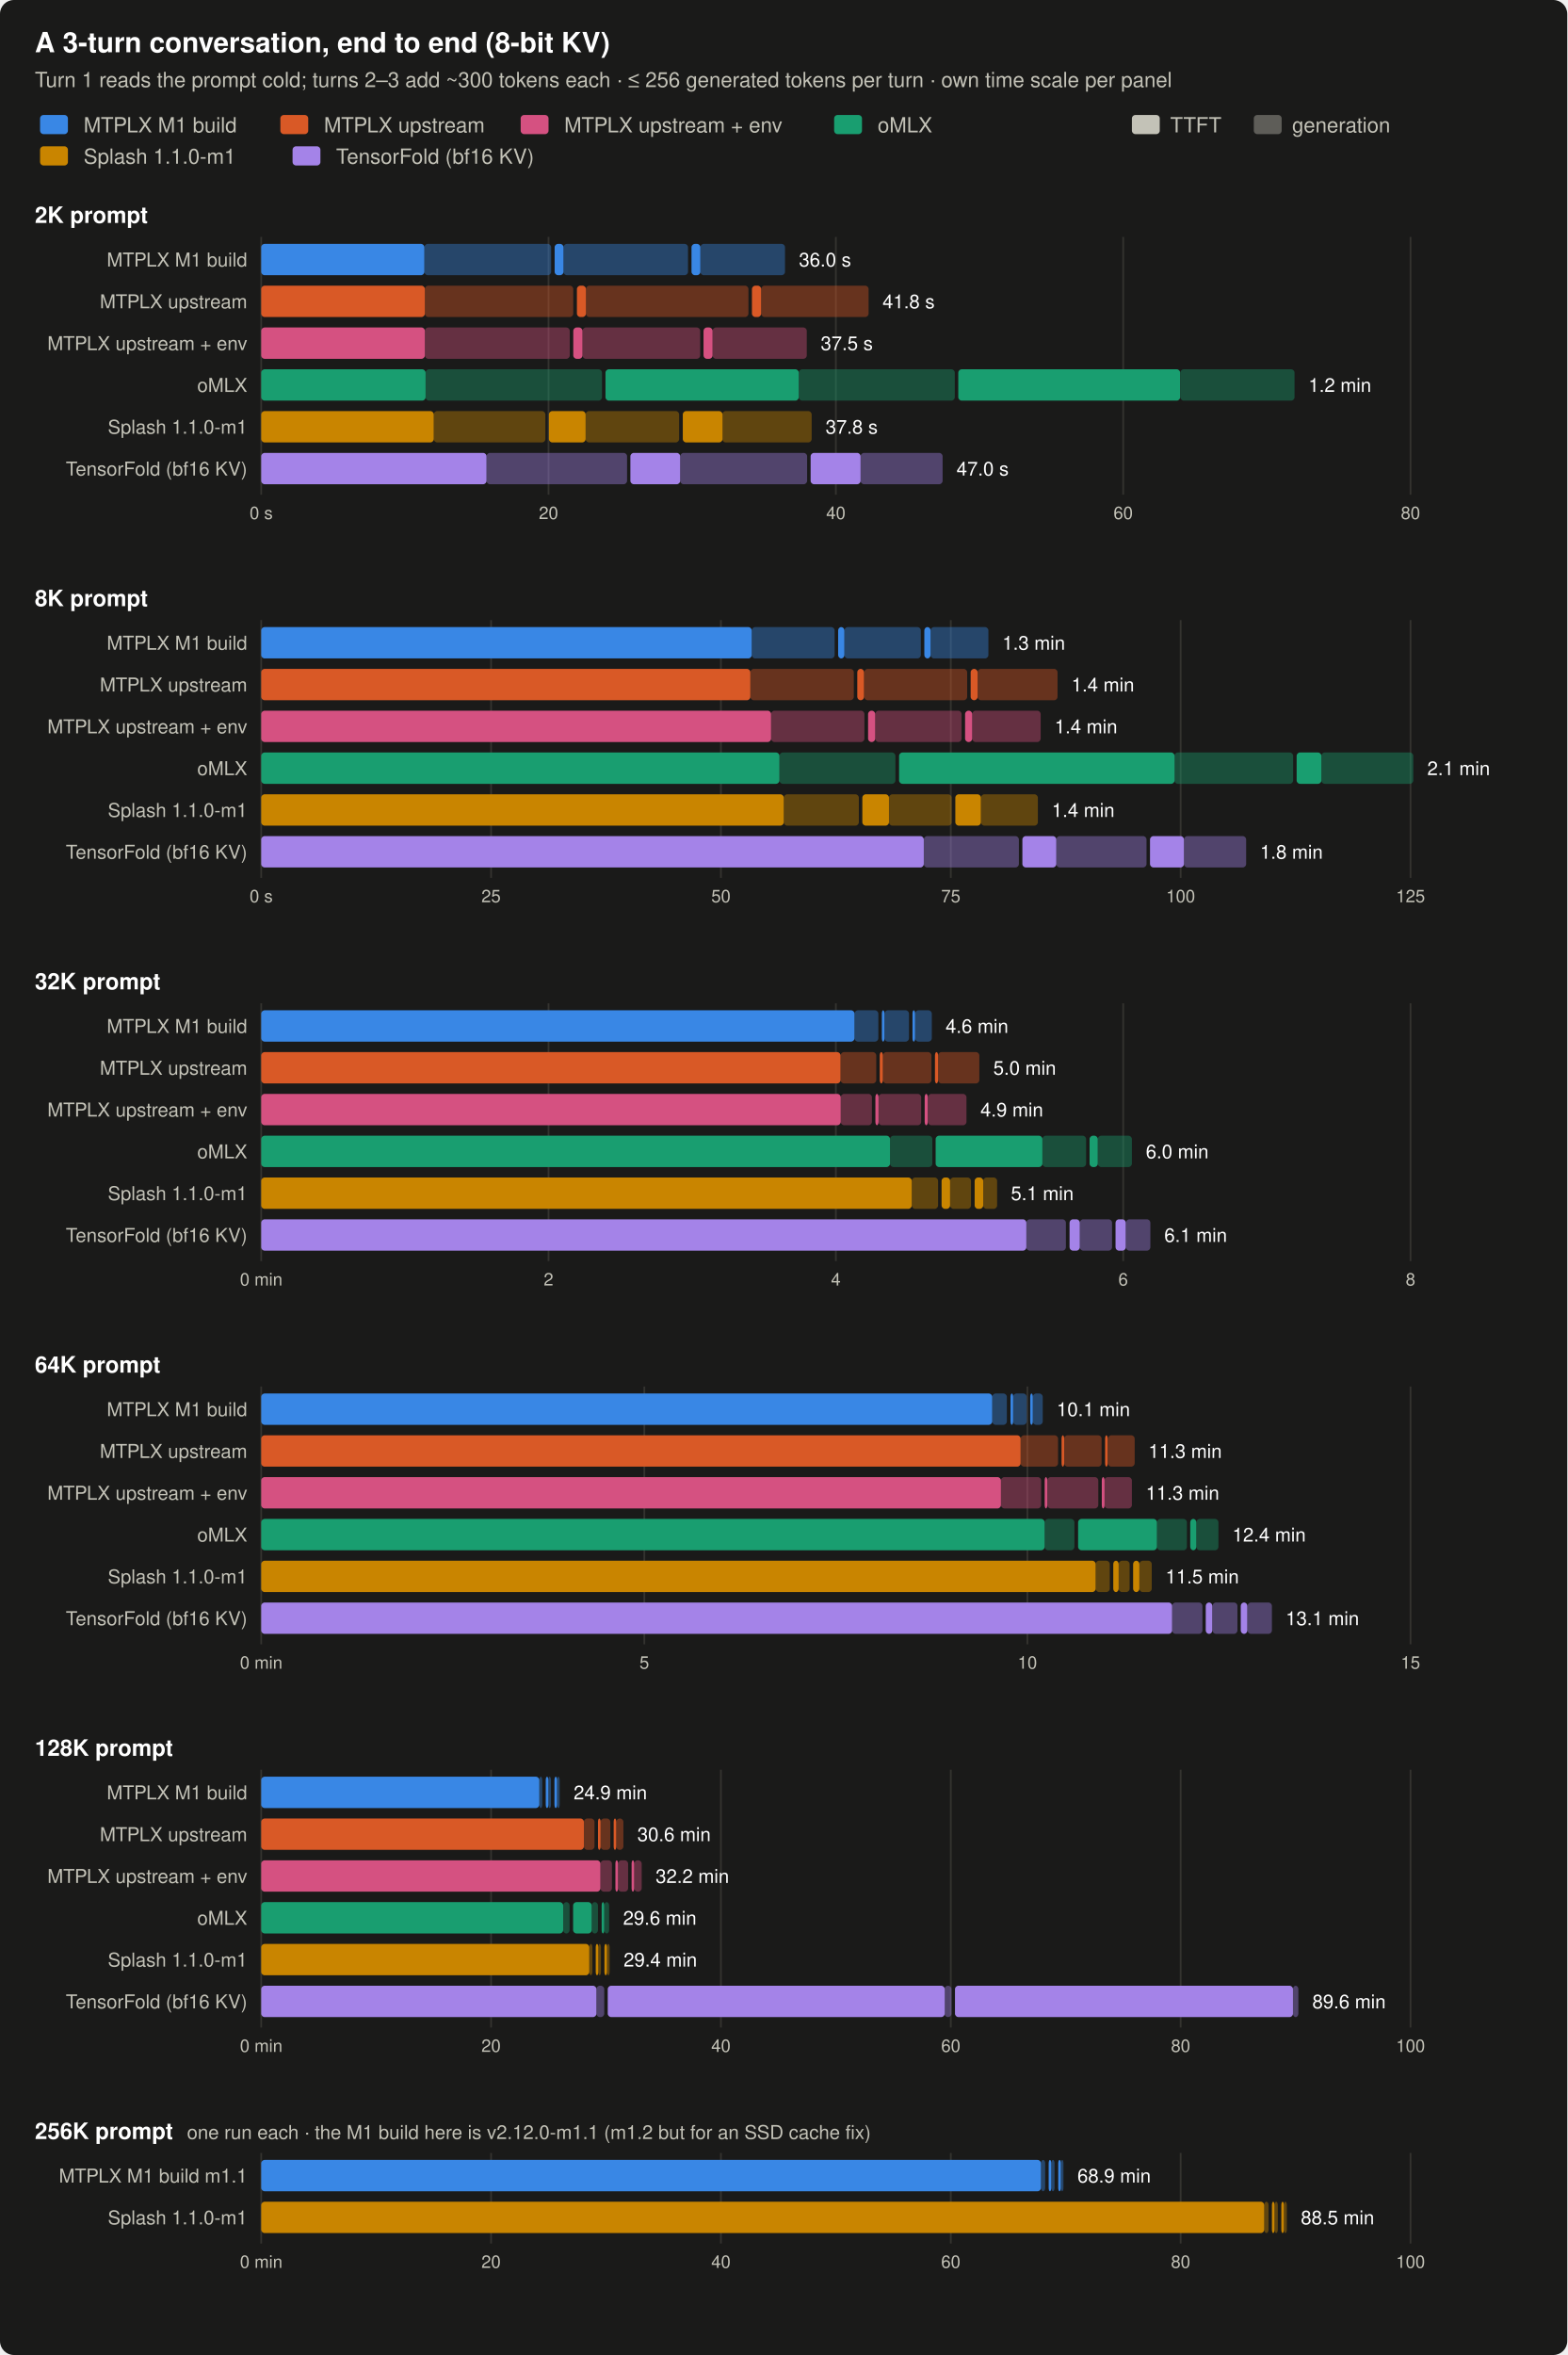
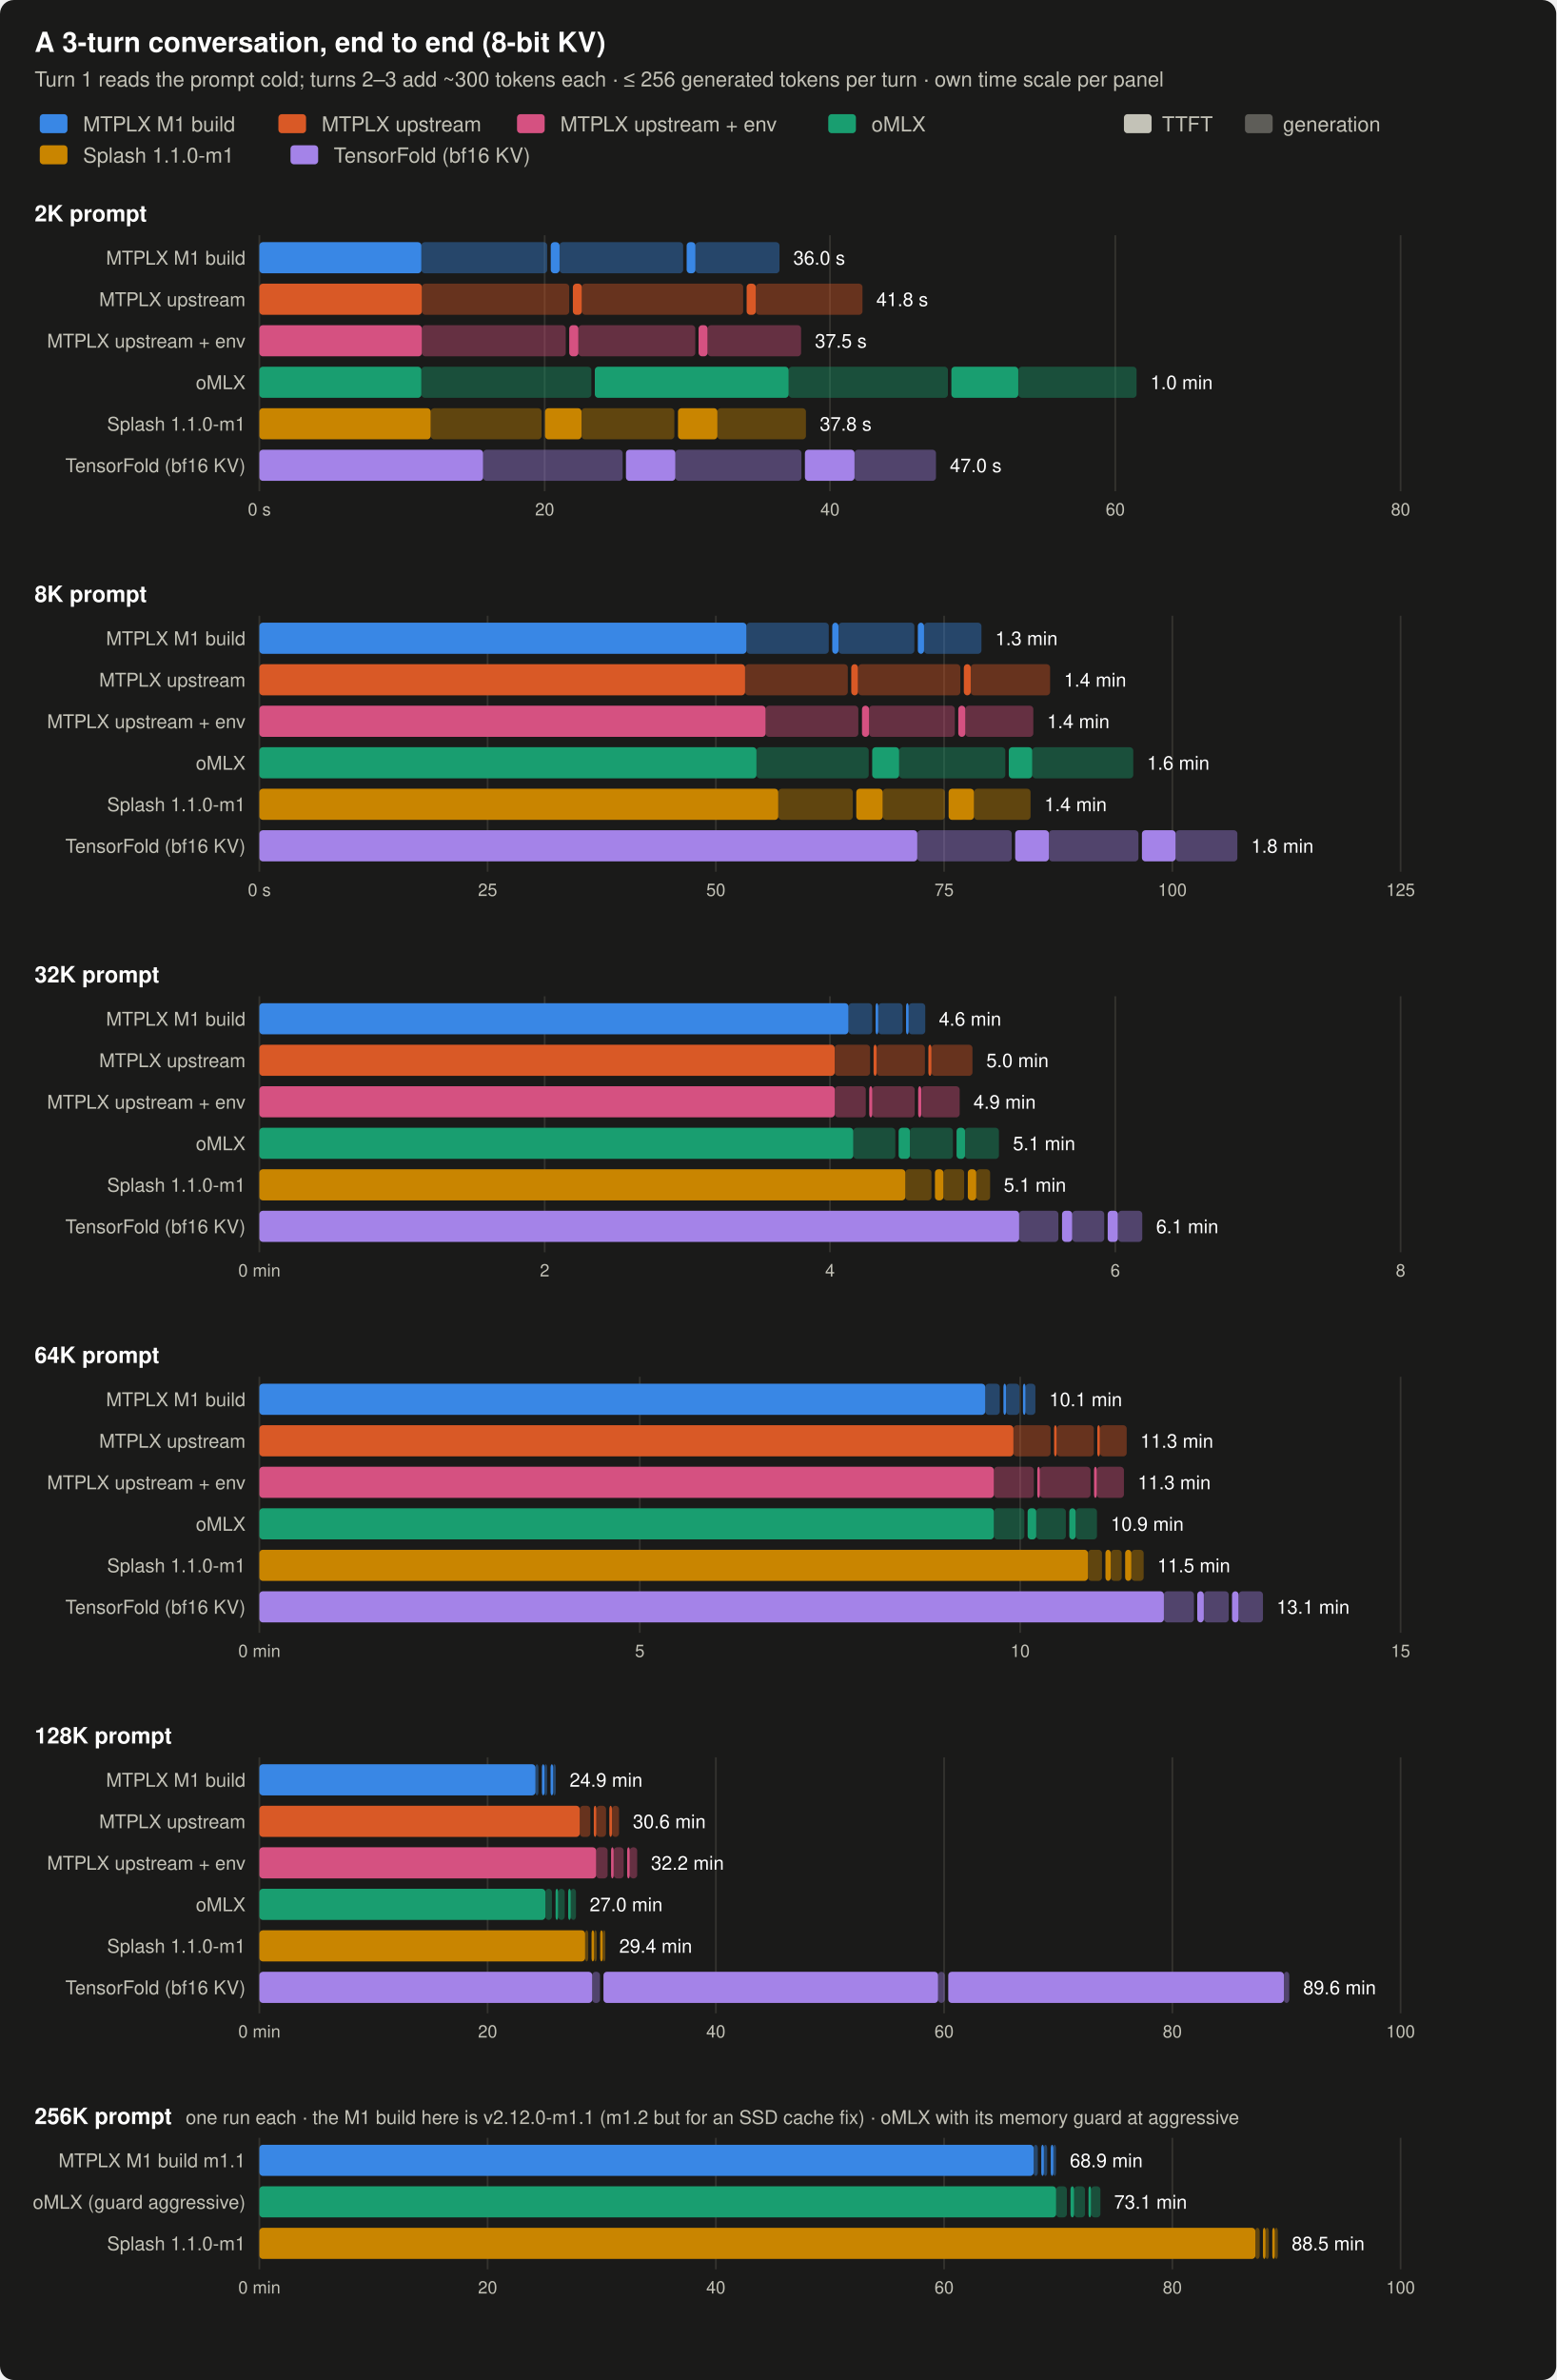
- <svg xmlns="http://www.w3.org/2000/svg" viewBox="0 0 900 1352" width="900" height="1352" role="img" aria-label="A 3-turn conversation, end to end (8-bit KV)" font-family="-apple-system,BlinkMacSystemFont,Segoe UI,Helvetica,Arial,sans-serif">
-   <rect width="900" height="1352" rx="8" fill="#1a1a19" />
+ <svg xmlns="http://www.w3.org/2000/svg" viewBox="0 0 900 1376" width="900" height="1376" role="img" aria-label="A 3-turn conversation, end to end (8-bit KV)" font-family="-apple-system,BlinkMacSystemFont,Segoe UI,Helvetica,Arial,sans-serif">
+   <rect width="900" height="1376" rx="8" fill="#1a1a19" />
  <text x="20" y="30" fill="#ffffff" font-size="16" font-weight="600">A 3-turn conversation, end to end (8-bit KV)</text>
  <text x="20" y="50" fill="#c3c2b7" font-size="12">Turn 1 reads the prompt cold; turns 2–3 add ~300 tokens each · ≤ 256 generated tokens per turn · own time scale per panel</text>
  <rect x="23" y="66" width="16" height="11" rx="2" fill="#3987e5" />
  <text x="48" y="76" fill="#c3c2b7" font-size="12">MTPLX M1 build</text>
  <rect x="161" y="66" width="16" height="11" rx="2" fill="#d95926" />
  <text x="186" y="76" fill="#c3c2b7" font-size="12">MTPLX upstream</text>
  <rect x="299" y="66" width="16" height="11" rx="2" fill="#d55181" />
  <text x="324" y="76" fill="#c3c2b7" font-size="12">MTPLX upstream + env</text>
  <rect x="479" y="66" width="16" height="11" rx="2" fill="#199e70" />
  <text x="504" y="76" fill="#c3c2b7" font-size="12">oMLX</text>
  <rect x="23" y="84" width="16" height="11" rx="2" fill="#c98500" />
  <text x="48" y="94" fill="#c3c2b7" font-size="12">Splash 1.1.0-m1</text>
  <rect x="168" y="84" width="16" height="11" rx="2" fill="#a483e8" />
  <text x="193" y="94" fill="#c3c2b7" font-size="12">TensorFold (bf16 KV)</text>
  <rect x="650" y="66" width="16" height="11" rx="2" fill="#c3c2b7" />
  <text x="672" y="76" fill="#c3c2b7" font-size="12">TTFT</text>
  <rect x="720" y="66" width="16" height="11" rx="2" fill="#c3c2b7" fill-opacity="0.4" />
  <text x="742" y="76" fill="#c3c2b7" font-size="12">generation</text>
  <text x="20" y="128" fill="#ffffff" font-size="13" font-weight="600">2K prompt</text>
  <line x1="150.0" x2="150.0" y1="136" y2="284" stroke="#34332f" />
  <text x="150.0" y="298" fill="#c3c2b7" font-size="10" text-anchor="middle">0 s</text>
  <line x1="315.0" x2="315.0" y1="136" y2="284" stroke="#34332f" />
  <text x="315.0" y="298" fill="#c3c2b7" font-size="10" text-anchor="middle">20 </text>
  <line x1="480.0" x2="480.0" y1="136" y2="284" stroke="#34332f" />
  <text x="480.0" y="298" fill="#c3c2b7" font-size="10" text-anchor="middle">40 </text>
  <line x1="645.0" x2="645.0" y1="136" y2="284" stroke="#34332f" />
  <text x="645.0" y="298" fill="#c3c2b7" font-size="10" text-anchor="middle">60 </text>
  <line x1="810.0" x2="810.0" y1="136" y2="284" stroke="#34332f" />
  <text x="810.0" y="298" fill="#c3c2b7" font-size="10" text-anchor="middle">80 </text>
  <text x="142" y="153" fill="#c3c2b7" font-size="11" text-anchor="end">MTPLX M1 build</text>
  <rect x="150.0" y="140" width="93.7" height="18" rx="2" fill="#3987e5" />
  <rect x="243.7" y="140" width="72.8" height="18" rx="2" fill="#3987e5" fill-opacity="0.4" />
  <rect x="318.5" y="140" width="5.1" height="18" rx="2" fill="#3987e5" />
  <rect x="323.6" y="140" width="71.5" height="18" rx="2" fill="#3987e5" fill-opacity="0.4" />
  <rect x="397.1" y="140" width="5.1" height="18" rx="2" fill="#3987e5" />
  <rect x="402.2" y="140" width="48.6" height="18" rx="2" fill="#3987e5" fill-opacity="0.4" />
  <text x="458.8" y="153" fill="#ffffff" font-size="11">36.0 s</text>
  <text x="142" y="177" fill="#c3c2b7" font-size="11" text-anchor="end">MTPLX upstream</text>
  <rect x="150.0" y="164" width="94.0" height="18" rx="2" fill="#d95926" />
  <rect x="244.0" y="164" width="85.2" height="18" rx="2" fill="#d95926" fill-opacity="0.4" />
  <rect x="331.3" y="164" width="5.2" height="18" rx="2" fill="#d95926" />
  <rect x="336.5" y="164" width="93.3" height="18" rx="2" fill="#d95926" fill-opacity="0.4" />
  <rect x="431.8" y="164" width="5.3" height="18" rx="2" fill="#d95926" />
  <rect x="437.1" y="164" width="61.7" height="18" rx="2" fill="#d95926" fill-opacity="0.4" />
  <text x="506.8" y="177" fill="#ffffff" font-size="11">41.8 s</text>
  <text x="142" y="201" fill="#c3c2b7" font-size="11" text-anchor="end">MTPLX upstream + env</text>
  <rect x="150.0" y="188" width="94.0" height="18" rx="2" fill="#d55181" />
  <rect x="244.0" y="188" width="83.2" height="18" rx="2" fill="#d55181" fill-opacity="0.4" />
  <rect x="329.2" y="188" width="5.3" height="18" rx="2" fill="#d55181" />
  <rect x="334.5" y="188" width="67.6" height="18" rx="2" fill="#d55181" fill-opacity="0.4" />
  <rect x="404.0" y="188" width="5.2" height="18" rx="2" fill="#d55181" />
  <rect x="409.2" y="188" width="54.1" height="18" rx="2" fill="#d55181" fill-opacity="0.4" />
  <text x="471.3" y="201" fill="#ffffff" font-size="11">37.5 s</text>
  <text x="142" y="225" fill="#c3c2b7" font-size="11" text-anchor="end">oMLX</text>
-   <rect x="150.0" y="212" width="94.4" height="18" rx="2" fill="#199e70" />
-   <rect x="244.4" y="212" width="101.3" height="18" rx="2" fill="#199e70" fill-opacity="0.4" />
-   <rect x="347.7" y="212" width="111.0" height="18" rx="2" fill="#199e70" />
-   <rect x="458.7" y="212" width="89.6" height="18" rx="2" fill="#199e70" fill-opacity="0.4" />
-   <rect x="550.3" y="212" width="127.4" height="18" rx="2" fill="#199e70" />
-   <rect x="677.8" y="212" width="65.6" height="18" rx="2" fill="#199e70" fill-opacity="0.4" />
-   <text x="751.4" y="225" fill="#ffffff" font-size="11">1.2 min</text>
+   <rect x="150.0" y="212" width="93.7" height="18" rx="2" fill="#199e70" />
+   <rect x="243.7" y="212" width="98.3" height="18" rx="2" fill="#199e70" fill-opacity="0.4" />
+   <rect x="344.0" y="212" width="112.1" height="18" rx="2" fill="#199e70" />
+   <rect x="456.1" y="212" width="92.1" height="18" rx="2" fill="#199e70" fill-opacity="0.4" />
+   <rect x="550.2" y="212" width="38.7" height="18" rx="2" fill="#199e70" />
+   <rect x="589.0" y="212" width="68.3" height="18" rx="2" fill="#199e70" fill-opacity="0.4" />
+   <text x="665.3" y="225" fill="#ffffff" font-size="11">1.0 min</text>
  <text x="142" y="249" fill="#c3c2b7" font-size="11" text-anchor="end">Splash 1.1.0-m1</text>
  <rect x="150.0" y="236" width="99.1" height="18" rx="2" fill="#c98500" />
  <rect x="249.1" y="236" width="64.1" height="18" rx="2" fill="#c98500" fill-opacity="0.4" />
  <rect x="315.2" y="236" width="21.1" height="18" rx="2" fill="#c98500" />
  <rect x="336.3" y="236" width="53.7" height="18" rx="2" fill="#c98500" fill-opacity="0.4" />
  <rect x="392.1" y="236" width="22.8" height="18" rx="2" fill="#c98500" />
  <rect x="414.8" y="236" width="51.3" height="18" rx="2" fill="#c98500" fill-opacity="0.4" />
  <text x="474.1" y="249" fill="#ffffff" font-size="11">37.8 s</text>
  <text x="142" y="273" fill="#c3c2b7" font-size="11" text-anchor="end">TensorFold (bf16 KV)</text>
  <rect x="150.0" y="260" width="129.4" height="18" rx="2" fill="#a483e8" />
  <rect x="279.4" y="260" width="80.7" height="18" rx="2" fill="#a483e8" fill-opacity="0.4" />
  <rect x="362.0" y="260" width="28.6" height="18" rx="2" fill="#a483e8" />
  <rect x="390.6" y="260" width="72.9" height="18" rx="2" fill="#a483e8" fill-opacity="0.4" />
  <rect x="465.5" y="260" width="28.7" height="18" rx="2" fill="#a483e8" />
  <rect x="494.2" y="260" width="47.1" height="18" rx="2" fill="#a483e8" fill-opacity="0.4" />
  <text x="549.3" y="273" fill="#ffffff" font-size="11">47.0 s</text>
  <text x="20" y="348" fill="#ffffff" font-size="13" font-weight="600">8K prompt</text>
  <line x1="150.0" x2="150.0" y1="356" y2="504" stroke="#34332f" />
  <text x="150.0" y="518" fill="#c3c2b7" font-size="10" text-anchor="middle">0 s</text>
  <line x1="282.0" x2="282.0" y1="356" y2="504" stroke="#34332f" />
  <text x="282.0" y="518" fill="#c3c2b7" font-size="10" text-anchor="middle">25 </text>
  <line x1="414.0" x2="414.0" y1="356" y2="504" stroke="#34332f" />
  <text x="414.0" y="518" fill="#c3c2b7" font-size="10" text-anchor="middle">50 </text>
  <line x1="546.0" x2="546.0" y1="356" y2="504" stroke="#34332f" />
  <text x="546.0" y="518" fill="#c3c2b7" font-size="10" text-anchor="middle">75 </text>
  <line x1="678.0" x2="678.0" y1="356" y2="504" stroke="#34332f" />
  <text x="678.0" y="518" fill="#c3c2b7" font-size="10" text-anchor="middle">100 </text>
  <line x1="810.0" x2="810.0" y1="356" y2="504" stroke="#34332f" />
  <text x="810.0" y="518" fill="#c3c2b7" font-size="10" text-anchor="middle">125 </text>
  <text x="142" y="373" fill="#c3c2b7" font-size="11" text-anchor="end">MTPLX M1 build</text>
  <rect x="150.0" y="360" width="281.7" height="18" rx="2" fill="#3987e5" />
  <rect x="431.7" y="360" width="47.6" height="18" rx="2" fill="#3987e5" fill-opacity="0.4" />
  <rect x="481.3" y="360" width="3.6" height="18" rx="2" fill="#3987e5" />
  <rect x="484.9" y="360" width="43.9" height="18" rx="2" fill="#3987e5" fill-opacity="0.4" />
  <rect x="530.8" y="360" width="3.6" height="18" rx="2" fill="#3987e5" />
  <rect x="534.4" y="360" width="33.2" height="18" rx="2" fill="#3987e5" fill-opacity="0.4" />
  <text x="575.6" y="373" fill="#ffffff" font-size="11">1.3 min</text>
  <text x="142" y="397" fill="#c3c2b7" font-size="11" text-anchor="end">MTPLX upstream</text>
  <rect x="150.0" y="384" width="280.9" height="18" rx="2" fill="#d95926" />
  <rect x="430.9" y="384" width="59.4" height="18" rx="2" fill="#d95926" fill-opacity="0.4" />
  <rect x="492.3" y="384" width="3.9" height="18" rx="2" fill="#d95926" />
  <rect x="496.3" y="384" width="59.1" height="18" rx="2" fill="#d95926" fill-opacity="0.4" />
  <rect x="557.4" y="384" width="4.0" height="18" rx="2" fill="#d95926" />
  <rect x="561.4" y="384" width="45.9" height="18" rx="2" fill="#d95926" fill-opacity="0.4" />
  <text x="615.3" y="397" fill="#ffffff" font-size="11">1.4 min</text>
  <text x="142" y="421" fill="#c3c2b7" font-size="11" text-anchor="end">MTPLX upstream + env</text>
  <rect x="150.0" y="408" width="292.8" height="18" rx="2" fill="#d55181" />
  <rect x="442.8" y="408" width="53.6" height="18" rx="2" fill="#d55181" fill-opacity="0.4" />
  <rect x="498.5" y="408" width="4.1" height="18" rx="2" fill="#d55181" />
  <rect x="502.6" y="408" width="49.6" height="18" rx="2" fill="#d55181" fill-opacity="0.4" />
  <rect x="554.2" y="408" width="4.1" height="18" rx="2" fill="#d55181" />
  <rect x="558.3" y="408" width="39.3" height="18" rx="2" fill="#d55181" fill-opacity="0.4" />
  <text x="605.6" y="421" fill="#ffffff" font-size="11">1.4 min</text>
  <text x="142" y="445" fill="#c3c2b7" font-size="11" text-anchor="end">oMLX</text>
-   <rect x="150.0" y="432" width="297.6" height="18" rx="2" fill="#199e70" />
-   <rect x="447.6" y="432" width="66.6" height="18" rx="2" fill="#199e70" fill-opacity="0.4" />
-   <rect x="516.3" y="432" width="158.2" height="18" rx="2" fill="#199e70" />
-   <rect x="674.4" y="432" width="68.2" height="18" rx="2" fill="#199e70" fill-opacity="0.4" />
-   <rect x="744.6" y="432" width="14.2" height="18" rx="2" fill="#199e70" />
-   <rect x="758.8" y="432" width="52.8" height="18" rx="2" fill="#199e70" fill-opacity="0.4" />
-   <text x="819.6" y="445" fill="#ffffff" font-size="11">2.1 min</text>
+   <rect x="150.0" y="432" width="287.5" height="18" rx="2" fill="#199e70" />
+   <rect x="437.5" y="432" width="64.9" height="18" rx="2" fill="#199e70" fill-opacity="0.4" />
+   <rect x="504.4" y="432" width="15.6" height="18" rx="2" fill="#199e70" />
+   <rect x="520.0" y="432" width="61.4" height="18" rx="2" fill="#199e70" fill-opacity="0.4" />
+   <rect x="583.4" y="432" width="13.6" height="18" rx="2" fill="#199e70" />
+   <rect x="597.0" y="432" width="58.4" height="18" rx="2" fill="#199e70" fill-opacity="0.4" />
+   <text x="663.4" y="445" fill="#ffffff" font-size="11">1.6 min</text>
  <text x="142" y="469" fill="#c3c2b7" font-size="11" text-anchor="end">Splash 1.1.0-m1</text>
  <rect x="150.0" y="456" width="300.1" height="18" rx="2" fill="#c98500" />
  <rect x="450.1" y="456" width="43.1" height="18" rx="2" fill="#c98500" fill-opacity="0.4" />
  <rect x="495.2" y="456" width="15.3" height="18" rx="2" fill="#c98500" />
  <rect x="510.5" y="456" width="36.0" height="18" rx="2" fill="#c98500" fill-opacity="0.4" />
  <rect x="548.6" y="456" width="14.7" height="18" rx="2" fill="#c98500" />
  <rect x="563.3" y="456" width="32.7" height="18" rx="2" fill="#c98500" fill-opacity="0.4" />
  <text x="604.0" y="469" fill="#ffffff" font-size="11">1.4 min</text>
  <text x="142" y="493" fill="#c3c2b7" font-size="11" text-anchor="end">TensorFold (bf16 KV)</text>
  <rect x="150.0" y="480" width="380.5" height="18" rx="2" fill="#a483e8" />
  <rect x="530.5" y="480" width="54.6" height="18" rx="2" fill="#a483e8" fill-opacity="0.4" />
  <rect x="587.1" y="480" width="19.5" height="18" rx="2" fill="#a483e8" />
  <rect x="606.6" y="480" width="51.8" height="18" rx="2" fill="#a483e8" fill-opacity="0.4" />
  <rect x="660.4" y="480" width="19.5" height="18" rx="2" fill="#a483e8" />
  <rect x="679.9" y="480" width="35.7" height="18" rx="2" fill="#a483e8" fill-opacity="0.4" />
  <text x="723.6" y="493" fill="#ffffff" font-size="11">1.8 min</text>
  <text x="20" y="568" fill="#ffffff" font-size="13" font-weight="600">32K prompt</text>
  <line x1="150.0" x2="150.0" y1="576" y2="724" stroke="#34332f" />
  <text x="150.0" y="738" fill="#c3c2b7" font-size="10" text-anchor="middle">0 min</text>
  <line x1="315.0" x2="315.0" y1="576" y2="724" stroke="#34332f" />
  <text x="315.0" y="738" fill="#c3c2b7" font-size="10" text-anchor="middle">2 </text>
  <line x1="480.0" x2="480.0" y1="576" y2="724" stroke="#34332f" />
  <text x="480.0" y="738" fill="#c3c2b7" font-size="10" text-anchor="middle">4 </text>
  <line x1="645.0" x2="645.0" y1="576" y2="724" stroke="#34332f" />
  <text x="645.0" y="738" fill="#c3c2b7" font-size="10" text-anchor="middle">6 </text>
  <line x1="810.0" x2="810.0" y1="576" y2="724" stroke="#34332f" />
  <text x="810.0" y="738" fill="#c3c2b7" font-size="10" text-anchor="middle">8 </text>
  <text x="142" y="593" fill="#c3c2b7" font-size="11" text-anchor="end">MTPLX M1 build</text>
  <rect x="150.0" y="580" width="340.7" height="18" rx="2" fill="#3987e5" />
  <rect x="490.7" y="580" width="13.7" height="18" rx="2" fill="#3987e5" fill-opacity="0.4" />
  <rect x="506.4" y="580" width="1.5" height="18" rx="2" fill="#3987e5" />
  <rect x="507.9" y="580" width="14.1" height="18" rx="2" fill="#3987e5" fill-opacity="0.4" />
  <rect x="524.0" y="580" width="1.5" height="18" rx="2" fill="#3987e5" />
  <rect x="525.5" y="580" width="9.6" height="18" rx="2" fill="#3987e5" fill-opacity="0.4" />
  <text x="543.0" y="593" fill="#ffffff" font-size="11">4.6 min</text>
  <text x="142" y="617" fill="#c3c2b7" font-size="11" text-anchor="end">MTPLX upstream</text>
  <rect x="150.0" y="604" width="332.7" height="18" rx="2" fill="#d95926" />
  <rect x="482.7" y="604" width="20.5" height="18" rx="2" fill="#d95926" fill-opacity="0.4" />
  <rect x="505.2" y="604" width="1.8" height="18" rx="2" fill="#d95926" />
  <rect x="507.0" y="604" width="27.9" height="18" rx="2" fill="#d95926" fill-opacity="0.4" />
  <rect x="536.9" y="604" width="1.8" height="18" rx="2" fill="#d95926" />
  <rect x="538.7" y="604" width="23.7" height="18" rx="2" fill="#d95926" fill-opacity="0.4" />
  <text x="570.4" y="617" fill="#ffffff" font-size="11">5.0 min</text>
  <text x="142" y="641" fill="#c3c2b7" font-size="11" text-anchor="end">MTPLX upstream + env</text>
  <rect x="150.0" y="628" width="332.8" height="18" rx="2" fill="#d55181" />
  <rect x="482.8" y="628" width="17.9" height="18" rx="2" fill="#d55181" fill-opacity="0.4" />
  <rect x="502.7" y="628" width="1.8" height="18" rx="2" fill="#d55181" />
  <rect x="504.5" y="628" width="24.5" height="18" rx="2" fill="#d55181" fill-opacity="0.4" />
  <rect x="531.0" y="628" width="1.8" height="18" rx="2" fill="#d55181" />
  <rect x="532.9" y="628" width="22.1" height="18" rx="2" fill="#d55181" fill-opacity="0.4" />
  <text x="563.0" y="641" fill="#ffffff" font-size="11">4.9 min</text>
  <text x="142" y="665" fill="#c3c2b7" font-size="11" text-anchor="end">oMLX</text>
-   <rect x="150.0" y="652" width="361.1" height="18" rx="2" fill="#199e70" />
-   <rect x="511.1" y="652" width="24.3" height="18" rx="2" fill="#199e70" fill-opacity="0.4" />
-   <rect x="537.3" y="652" width="61.3" height="18" rx="2" fill="#199e70" />
-   <rect x="598.6" y="652" width="25.1" height="18" rx="2" fill="#199e70" fill-opacity="0.4" />
-   <rect x="625.7" y="652" width="4.7" height="18" rx="2" fill="#199e70" />
-   <rect x="630.4" y="652" width="19.6" height="18" rx="2" fill="#199e70" fill-opacity="0.4" />
-   <text x="658.0" y="665" fill="#ffffff" font-size="11">6.0 min</text>
+   <rect x="150.0" y="652" width="343.5" height="18" rx="2" fill="#199e70" />
+   <rect x="493.5" y="652" width="24.3" height="18" rx="2" fill="#199e70" fill-opacity="0.4" />
+   <rect x="519.7" y="652" width="6.5" height="18" rx="2" fill="#199e70" />
+   <rect x="526.2" y="652" width="24.9" height="18" rx="2" fill="#199e70" fill-opacity="0.4" />
+   <rect x="553.2" y="652" width="4.9" height="18" rx="2" fill="#199e70" />
+   <rect x="558.0" y="652" width="19.7" height="18" rx="2" fill="#199e70" fill-opacity="0.4" />
+   <text x="585.8" y="665" fill="#ffffff" font-size="11">5.1 min</text>
  <text x="142" y="689" fill="#c3c2b7" font-size="11" text-anchor="end">Splash 1.1.0-m1</text>
  <rect x="150.0" y="676" width="373.6" height="18" rx="2" fill="#c98500" />
  <rect x="523.6" y="676" width="15.1" height="18" rx="2" fill="#c98500" fill-opacity="0.4" />
  <rect x="540.7" y="676" width="4.9" height="18" rx="2" fill="#c98500" />
  <rect x="545.6" y="676" width="12.0" height="18" rx="2" fill="#c98500" fill-opacity="0.4" />
  <rect x="559.7" y="676" width="4.9" height="18" rx="2" fill="#c98500" />
  <rect x="564.6" y="676" width="8.0" height="18" rx="2" fill="#c98500" fill-opacity="0.4" />
  <text x="580.5" y="689" fill="#ffffff" font-size="11">5.1 min</text>
  <text x="142" y="713" fill="#c3c2b7" font-size="11" text-anchor="end">TensorFold (bf16 KV)</text>
  <rect x="150.0" y="700" width="439.4" height="18" rx="2" fill="#a483e8" />
  <rect x="589.4" y="700" width="22.7" height="18" rx="2" fill="#a483e8" fill-opacity="0.4" />
  <rect x="614.2" y="700" width="5.9" height="18" rx="2" fill="#a483e8" />
  <rect x="620.1" y="700" width="18.5" height="18" rx="2" fill="#a483e8" fill-opacity="0.4" />
  <rect x="640.6" y="700" width="5.9" height="18" rx="2" fill="#a483e8" />
  <rect x="646.6" y="700" width="14.0" height="18" rx="2" fill="#a483e8" fill-opacity="0.4" />
  <text x="668.6" y="713" fill="#ffffff" font-size="11">6.1 min</text>
  <text x="20" y="788" fill="#ffffff" font-size="13" font-weight="600">64K prompt</text>
  <line x1="150.0" x2="150.0" y1="796" y2="944" stroke="#34332f" />
  <text x="150.0" y="958" fill="#c3c2b7" font-size="10" text-anchor="middle">0 min</text>
  <line x1="370.0" x2="370.0" y1="796" y2="944" stroke="#34332f" />
  <text x="370.0" y="958" fill="#c3c2b7" font-size="10" text-anchor="middle">5 </text>
  <line x1="590.0" x2="590.0" y1="796" y2="944" stroke="#34332f" />
  <text x="590.0" y="958" fill="#c3c2b7" font-size="10" text-anchor="middle">10 </text>
  <line x1="810.0" x2="810.0" y1="796" y2="944" stroke="#34332f" />
  <text x="810.0" y="958" fill="#c3c2b7" font-size="10" text-anchor="middle">15 </text>
  <text x="142" y="813" fill="#c3c2b7" font-size="11" text-anchor="end">MTPLX M1 build</text>
  <rect x="150.0" y="800" width="419.8" height="18" rx="2" fill="#3987e5" />
  <rect x="569.8" y="800" width="8.4" height="18" rx="2" fill="#3987e5" fill-opacity="0.4" />
  <rect x="580.3" y="800" width="1.5" height="18" rx="2" fill="#3987e5" />
  <rect x="581.8" y="800" width="7.8" height="18" rx="2" fill="#3987e5" fill-opacity="0.4" />
  <rect x="591.6" y="800" width="1.5" height="18" rx="2" fill="#3987e5" />
  <rect x="593.1" y="800" width="5.7" height="18" rx="2" fill="#3987e5" fill-opacity="0.4" />
  <text x="606.8" y="813" fill="#ffffff" font-size="11">10.1 min</text>
  <text x="142" y="837" fill="#c3c2b7" font-size="11" text-anchor="end">MTPLX upstream</text>
  <rect x="150.0" y="824" width="436.1" height="18" rx="2" fill="#d95926" />
  <rect x="586.1" y="824" width="21.5" height="18" rx="2" fill="#d95926" fill-opacity="0.4" />
  <rect x="609.6" y="824" width="1.5" height="18" rx="2" fill="#d95926" />
  <rect x="611.1" y="824" width="21.5" height="18" rx="2" fill="#d95926" fill-opacity="0.4" />
  <rect x="634.6" y="824" width="1.5" height="18" rx="2" fill="#d95926" />
  <rect x="636.2" y="824" width="15.4" height="18" rx="2" fill="#d95926" fill-opacity="0.4" />
  <text x="659.5" y="837" fill="#ffffff" font-size="11">11.3 min</text>
  <text x="142" y="861" fill="#c3c2b7" font-size="11" text-anchor="end">MTPLX upstream + env</text>
  <rect x="150.0" y="848" width="424.8" height="18" rx="2" fill="#d55181" />
  <rect x="574.8" y="848" width="23.1" height="18" rx="2" fill="#d55181" fill-opacity="0.4" />
  <rect x="599.9" y="848" width="1.5" height="18" rx="2" fill="#d55181" />
  <rect x="601.4" y="848" width="29.3" height="18" rx="2" fill="#d55181" fill-opacity="0.4" />
  <rect x="632.7" y="848" width="1.6" height="18" rx="2" fill="#d55181" />
  <rect x="634.2" y="848" width="15.8" height="18" rx="2" fill="#d55181" fill-opacity="0.4" />
  <text x="658.0" y="861" fill="#ffffff" font-size="11">11.3 min</text>
  <text x="142" y="885" fill="#c3c2b7" font-size="11" text-anchor="end">oMLX</text>
-   <rect x="150.0" y="872" width="449.9" height="18" rx="2" fill="#199e70" />
-   <rect x="599.9" y="872" width="17.1" height="18" rx="2" fill="#199e70" fill-opacity="0.4" />
-   <rect x="619.1" y="872" width="45.3" height="18" rx="2" fill="#199e70" />
-   <rect x="664.4" y="872" width="17.2" height="18" rx="2" fill="#199e70" fill-opacity="0.4" />
-   <rect x="683.5" y="872" width="3.5" height="18" rx="2" fill="#199e70" />
-   <rect x="687.0" y="872" width="12.7" height="18" rx="2" fill="#199e70" fill-opacity="0.4" />
-   <text x="707.7" y="885" fill="#ffffff" font-size="11">12.4 min</text>
+   <rect x="150.0" y="872" width="424.8" height="18" rx="2" fill="#199e70" />
+   <rect x="574.8" y="872" width="17.6" height="18" rx="2" fill="#199e70" fill-opacity="0.4" />
+   <rect x="594.3" y="872" width="5.0" height="18" rx="2" fill="#199e70" />
+   <rect x="599.3" y="872" width="17.1" height="18" rx="2" fill="#199e70" fill-opacity="0.4" />
+   <rect x="618.4" y="872" width="3.7" height="18" rx="2" fill="#199e70" />
+   <rect x="622.1" y="872" width="12.3" height="18" rx="2" fill="#199e70" fill-opacity="0.4" />
+   <text x="642.4" y="885" fill="#ffffff" font-size="11">10.9 min</text>
  <text x="142" y="909" fill="#c3c2b7" font-size="11" text-anchor="end">Splash 1.1.0-m1</text>
  <rect x="150.0" y="896" width="479.2" height="18" rx="2" fill="#c98500" />
  <rect x="629.2" y="896" width="8.1" height="18" rx="2" fill="#c98500" fill-opacity="0.4" />
  <rect x="639.3" y="896" width="3.1" height="18" rx="2" fill="#c98500" />
  <rect x="642.4" y="896" width="6.3" height="18" rx="2" fill="#c98500" fill-opacity="0.4" />
  <rect x="650.7" y="896" width="3.6" height="18" rx="2" fill="#c98500" />
  <rect x="654.3" y="896" width="7.1" height="18" rx="2" fill="#c98500" fill-opacity="0.4" />
  <text x="669.3" y="909" fill="#ffffff" font-size="11">11.5 min</text>
  <text x="142" y="933" fill="#c3c2b7" font-size="11" text-anchor="end">TensorFold (bf16 KV)</text>
  <rect x="150.0" y="920" width="523.1" height="18" rx="2" fill="#a483e8" />
  <rect x="673.1" y="920" width="17.4" height="18" rx="2" fill="#a483e8" fill-opacity="0.4" />
  <rect x="692.4" y="920" width="3.8" height="18" rx="2" fill="#a483e8" />
  <rect x="696.3" y="920" width="14.3" height="18" rx="2" fill="#a483e8" fill-opacity="0.4" />
  <rect x="712.5" y="920" width="3.8" height="18" rx="2" fill="#a483e8" />
  <rect x="716.4" y="920" width="14.0" height="18" rx="2" fill="#a483e8" fill-opacity="0.4" />
  <text x="738.3" y="933" fill="#ffffff" font-size="11">13.1 min</text>
  <text x="20" y="1008" fill="#ffffff" font-size="13" font-weight="600">128K prompt</text>
  <line x1="150.0" x2="150.0" y1="1016" y2="1164" stroke="#34332f" />
  <text x="150.0" y="1178" fill="#c3c2b7" font-size="10" text-anchor="middle">0 min</text>
  <line x1="282.0" x2="282.0" y1="1016" y2="1164" stroke="#34332f" />
  <text x="282.0" y="1178" fill="#c3c2b7" font-size="10" text-anchor="middle">20 </text>
  <line x1="414.0" x2="414.0" y1="1016" y2="1164" stroke="#34332f" />
  <text x="414.0" y="1178" fill="#c3c2b7" font-size="10" text-anchor="middle">40 </text>
  <line x1="546.0" x2="546.0" y1="1016" y2="1164" stroke="#34332f" />
  <text x="546.0" y="1178" fill="#c3c2b7" font-size="10" text-anchor="middle">60 </text>
  <line x1="678.0" x2="678.0" y1="1016" y2="1164" stroke="#34332f" />
  <text x="678.0" y="1178" fill="#c3c2b7" font-size="10" text-anchor="middle">80 </text>
  <line x1="810.0" x2="810.0" y1="1016" y2="1164" stroke="#34332f" />
  <text x="810.0" y="1178" fill="#c3c2b7" font-size="10" text-anchor="middle">100 </text>
  <text x="142" y="1033" fill="#c3c2b7" font-size="11" text-anchor="end">MTPLX M1 build</text>
  <rect x="150.0" y="1020" width="159.7" height="18" rx="2" fill="#3987e5" />
  <rect x="309.7" y="1020" width="1.7" height="18" rx="2" fill="#3987e5" fill-opacity="0.4" />
  <rect x="313.4" y="1020" width="1.5" height="18" rx="2" fill="#3987e5" />
  <rect x="314.9" y="1020" width="1.5" height="18" rx="2" fill="#3987e5" fill-opacity="0.4" />
  <rect x="318.4" y="1020" width="1.5" height="18" rx="2" fill="#3987e5" />
  <rect x="319.9" y="1020" width="1.5" height="18" rx="2" fill="#3987e5" fill-opacity="0.4" />
  <text x="329.4" y="1033" fill="#ffffff" font-size="11">24.9 min</text>
  <text x="142" y="1057" fill="#c3c2b7" font-size="11" text-anchor="end">MTPLX upstream</text>
  <rect x="150.0" y="1044" width="185.3" height="18" rx="2" fill="#d95926" />
  <rect x="335.3" y="1044" width="6.1" height="18" rx="2" fill="#d95926" fill-opacity="0.4" />
  <rect x="343.4" y="1044" width="1.5" height="18" rx="2" fill="#d95926" />
  <rect x="344.9" y="1044" width="5.6" height="18" rx="2" fill="#d95926" fill-opacity="0.4" />
  <rect x="352.4" y="1044" width="1.5" height="18" rx="2" fill="#d95926" />
  <rect x="353.9" y="1044" width="4.1" height="18" rx="2" fill="#d95926" fill-opacity="0.4" />
  <text x="366.0" y="1057" fill="#ffffff" font-size="11">30.6 min</text>
  <text x="142" y="1081" fill="#c3c2b7" font-size="11" text-anchor="end">MTPLX upstream + env</text>
  <rect x="150.0" y="1068" width="194.8" height="18" rx="2" fill="#d55181" />
  <rect x="344.8" y="1068" width="6.6" height="18" rx="2" fill="#d55181" fill-opacity="0.4" />
  <rect x="353.4" y="1068" width="1.5" height="18" rx="2" fill="#d55181" />
  <rect x="354.9" y="1068" width="5.8" height="18" rx="2" fill="#d55181" fill-opacity="0.4" />
  <rect x="362.7" y="1068" width="1.5" height="18" rx="2" fill="#d55181" />
  <rect x="364.2" y="1068" width="4.3" height="18" rx="2" fill="#d55181" fill-opacity="0.4" />
  <text x="376.5" y="1081" fill="#ffffff" font-size="11">32.2 min</text>
  <text x="142" y="1105" fill="#c3c2b7" font-size="11" text-anchor="end">oMLX</text>
-   <rect x="150.0" y="1092" width="173.4" height="18" rx="2" fill="#199e70" />
-   <rect x="323.4" y="1092" width="3.7" height="18" rx="2" fill="#199e70" fill-opacity="0.4" />
-   <rect x="329.1" y="1092" width="10.7" height="18" rx="2" fill="#199e70" />
-   <rect x="339.8" y="1092" width="3.6" height="18" rx="2" fill="#199e70" fill-opacity="0.4" />
-   <rect x="345.5" y="1092" width="1.5" height="18" rx="2" fill="#199e70" />
-   <rect x="347.0" y="1092" width="2.8" height="18" rx="2" fill="#199e70" fill-opacity="0.4" />
-   <text x="357.8" y="1105" fill="#ffffff" font-size="11">29.6 min</text>
+   <rect x="150.0" y="1092" width="165.4" height="18" rx="2" fill="#199e70" />
+   <rect x="315.4" y="1092" width="3.8" height="18" rx="2" fill="#199e70" fill-opacity="0.4" />
+   <rect x="321.3" y="1092" width="1.5" height="18" rx="2" fill="#199e70" />
+   <rect x="322.8" y="1092" width="3.8" height="18" rx="2" fill="#199e70" fill-opacity="0.4" />
+   <rect x="328.6" y="1092" width="1.5" height="18" rx="2" fill="#199e70" />
+   <rect x="330.1" y="1092" width="3.0" height="18" rx="2" fill="#199e70" fill-opacity="0.4" />
+   <text x="341.0" y="1105" fill="#ffffff" font-size="11">27.0 min</text>
  <text x="142" y="1129" fill="#c3c2b7" font-size="11" text-anchor="end">Splash 1.1.0-m1</text>
  <rect x="150.0" y="1116" width="188.4" height="18" rx="2" fill="#c98500" />
  <rect x="338.4" y="1116" width="1.8" height="18" rx="2" fill="#c98500" fill-opacity="0.4" />
  <rect x="342.1" y="1116" width="1.5" height="18" rx="2" fill="#c98500" />
  <rect x="343.6" y="1116" width="1.5" height="18" rx="2" fill="#c98500" fill-opacity="0.4" />
  <rect x="347.1" y="1116" width="1.5" height="18" rx="2" fill="#c98500" />
  <rect x="348.6" y="1116" width="1.5" height="18" rx="2" fill="#c98500" fill-opacity="0.4" />
  <text x="358.1" y="1129" fill="#ffffff" font-size="11">29.4 min</text>
  <text x="142" y="1153" fill="#c3c2b7" font-size="11" text-anchor="end">TensorFold (bf16 KV)</text>
  <rect x="150.0" y="1140" width="192.5" height="18" rx="2" fill="#a483e8" />
  <rect x="342.5" y="1140" width="4.5" height="18" rx="2" fill="#a483e8" fill-opacity="0.4" />
  <rect x="349.0" y="1140" width="193.5" height="18" rx="2" fill="#a483e8" />
  <rect x="542.4" y="1140" width="4.0" height="18" rx="2" fill="#a483e8" fill-opacity="0.4" />
  <rect x="548.4" y="1140" width="194.1" height="18" rx="2" fill="#a483e8" />
  <rect x="742.5" y="1140" width="3.1" height="18" rx="2" fill="#a483e8" fill-opacity="0.4" />
  <text x="753.6" y="1153" fill="#ffffff" font-size="11">89.6 min</text>
-   <text x="20" y="1228" fill="#ffffff" font-size="13" font-weight="600">256K prompt<tspan fill="#c3c2b7" font-size="11" font-weight="400" dx="8">one run each · the M1 build here is v2.12.0-m1.1 (m1.2 but for an SSD cache fix)</tspan>
+   <text x="20" y="1228" fill="#ffffff" font-size="13" font-weight="600">256K prompt<tspan fill="#c3c2b7" font-size="11" font-weight="400" dx="8">one run each · the M1 build here is v2.12.0-m1.1 (m1.2 but for an SSD cache fix) · oMLX with its memory guard at aggressive</tspan>
  </text>
-   <line x1="150.0" x2="150.0" y1="1236" y2="1288" stroke="#34332f" />
-   <text x="150.0" y="1302" fill="#c3c2b7" font-size="10" text-anchor="middle">0 min</text>
-   <line x1="282.0" x2="282.0" y1="1236" y2="1288" stroke="#34332f" />
-   <text x="282.0" y="1302" fill="#c3c2b7" font-size="10" text-anchor="middle">20 </text>
-   <line x1="414.0" x2="414.0" y1="1236" y2="1288" stroke="#34332f" />
-   <text x="414.0" y="1302" fill="#c3c2b7" font-size="10" text-anchor="middle">40 </text>
-   <line x1="546.0" x2="546.0" y1="1236" y2="1288" stroke="#34332f" />
-   <text x="546.0" y="1302" fill="#c3c2b7" font-size="10" text-anchor="middle">60 </text>
-   <line x1="678.0" x2="678.0" y1="1236" y2="1288" stroke="#34332f" />
-   <text x="678.0" y="1302" fill="#c3c2b7" font-size="10" text-anchor="middle">80 </text>
-   <line x1="810.0" x2="810.0" y1="1236" y2="1288" stroke="#34332f" />
-   <text x="810.0" y="1302" fill="#c3c2b7" font-size="10" text-anchor="middle">100 </text>
+   <line x1="150.0" x2="150.0" y1="1236" y2="1312" stroke="#34332f" />
+   <text x="150.0" y="1326" fill="#c3c2b7" font-size="10" text-anchor="middle">0 min</text>
+   <line x1="282.0" x2="282.0" y1="1236" y2="1312" stroke="#34332f" />
+   <text x="282.0" y="1326" fill="#c3c2b7" font-size="10" text-anchor="middle">20 </text>
+   <line x1="414.0" x2="414.0" y1="1236" y2="1312" stroke="#34332f" />
+   <text x="414.0" y="1326" fill="#c3c2b7" font-size="10" text-anchor="middle">40 </text>
+   <line x1="546.0" x2="546.0" y1="1236" y2="1312" stroke="#34332f" />
+   <text x="546.0" y="1326" fill="#c3c2b7" font-size="10" text-anchor="middle">60 </text>
+   <line x1="678.0" x2="678.0" y1="1236" y2="1312" stroke="#34332f" />
+   <text x="678.0" y="1326" fill="#c3c2b7" font-size="10" text-anchor="middle">80 </text>
+   <line x1="810.0" x2="810.0" y1="1236" y2="1312" stroke="#34332f" />
+   <text x="810.0" y="1326" fill="#c3c2b7" font-size="10" text-anchor="middle">100 </text>
  <text x="142" y="1253" fill="#c3c2b7" font-size="11" text-anchor="end">MTPLX M1 build m1.1</text>
  <rect x="150.0" y="1240" width="447.8" height="18" rx="2" fill="#3987e5" />
  <rect x="597.8" y="1240" width="2.4" height="18" rx="2" fill="#3987e5" fill-opacity="0.4" />
  <rect x="602.2" y="1240" width="1.5" height="18" rx="2" fill="#3987e5" />
  <rect x="603.7" y="1240" width="1.9" height="18" rx="2" fill="#3987e5" fill-opacity="0.4" />
  <rect x="607.7" y="1240" width="1.5" height="18" rx="2" fill="#3987e5" />
  <rect x="609.2" y="1240" width="1.5" height="18" rx="2" fill="#3987e5" fill-opacity="0.4" />
  <text x="618.7" y="1253" fill="#ffffff" font-size="11">68.9 min</text>
-   <text x="142" y="1277" fill="#c3c2b7" font-size="11" text-anchor="end">Splash 1.1.0-m1</text>
-   <rect x="150.0" y="1264" width="576.0" height="18" rx="2" fill="#c98500" />
-   <rect x="726.0" y="1264" width="2.5" height="18" rx="2" fill="#c98500" fill-opacity="0.4" />
-   <rect x="730.4" y="1264" width="1.5" height="18" rx="2" fill="#c98500" />
-   <rect x="731.9" y="1264" width="1.9" height="18" rx="2" fill="#c98500" fill-opacity="0.4" />
-   <rect x="735.8" y="1264" width="1.5" height="18" rx="2" fill="#c98500" />
-   <rect x="737.3" y="1264" width="1.7" height="18" rx="2" fill="#c98500" fill-opacity="0.4" />
-   <text x="747.0" y="1277" fill="#ffffff" font-size="11">88.5 min</text>
+   <text x="142" y="1277" fill="#c3c2b7" font-size="11" text-anchor="end">oMLX (guard aggressive)</text>
+   <rect x="150.0" y="1264" width="460.8" height="18" rx="2" fill="#199e70" />
+   <rect x="610.8" y="1264" width="6.2" height="18" rx="2" fill="#199e70" fill-opacity="0.4" />
+   <rect x="619.1" y="1264" width="2.1" height="18" rx="2" fill="#199e70" />
+   <rect x="621.2" y="1264" width="6.3" height="18" rx="2" fill="#199e70" fill-opacity="0.4" />
+   <rect x="629.5" y="1264" width="1.5" height="18" rx="2" fill="#199e70" />
+   <rect x="631.0" y="1264" width="5.4" height="18" rx="2" fill="#199e70" fill-opacity="0.4" />
+   <text x="644.3" y="1277" fill="#ffffff" font-size="11">73.1 min</text>
+   <text x="142" y="1301" fill="#c3c2b7" font-size="11" text-anchor="end">Splash 1.1.0-m1</text>
+   <rect x="150.0" y="1288" width="576.0" height="18" rx="2" fill="#c98500" />
+   <rect x="726.0" y="1288" width="2.5" height="18" rx="2" fill="#c98500" fill-opacity="0.4" />
+   <rect x="730.4" y="1288" width="1.5" height="18" rx="2" fill="#c98500" />
+   <rect x="731.9" y="1288" width="1.9" height="18" rx="2" fill="#c98500" fill-opacity="0.4" />
+   <rect x="735.8" y="1288" width="1.5" height="18" rx="2" fill="#c98500" />
+   <rect x="737.3" y="1288" width="1.7" height="18" rx="2" fill="#c98500" fill-opacity="0.4" />
+   <text x="747.0" y="1301" fill="#ffffff" font-size="11">88.5 min</text>
</svg>
